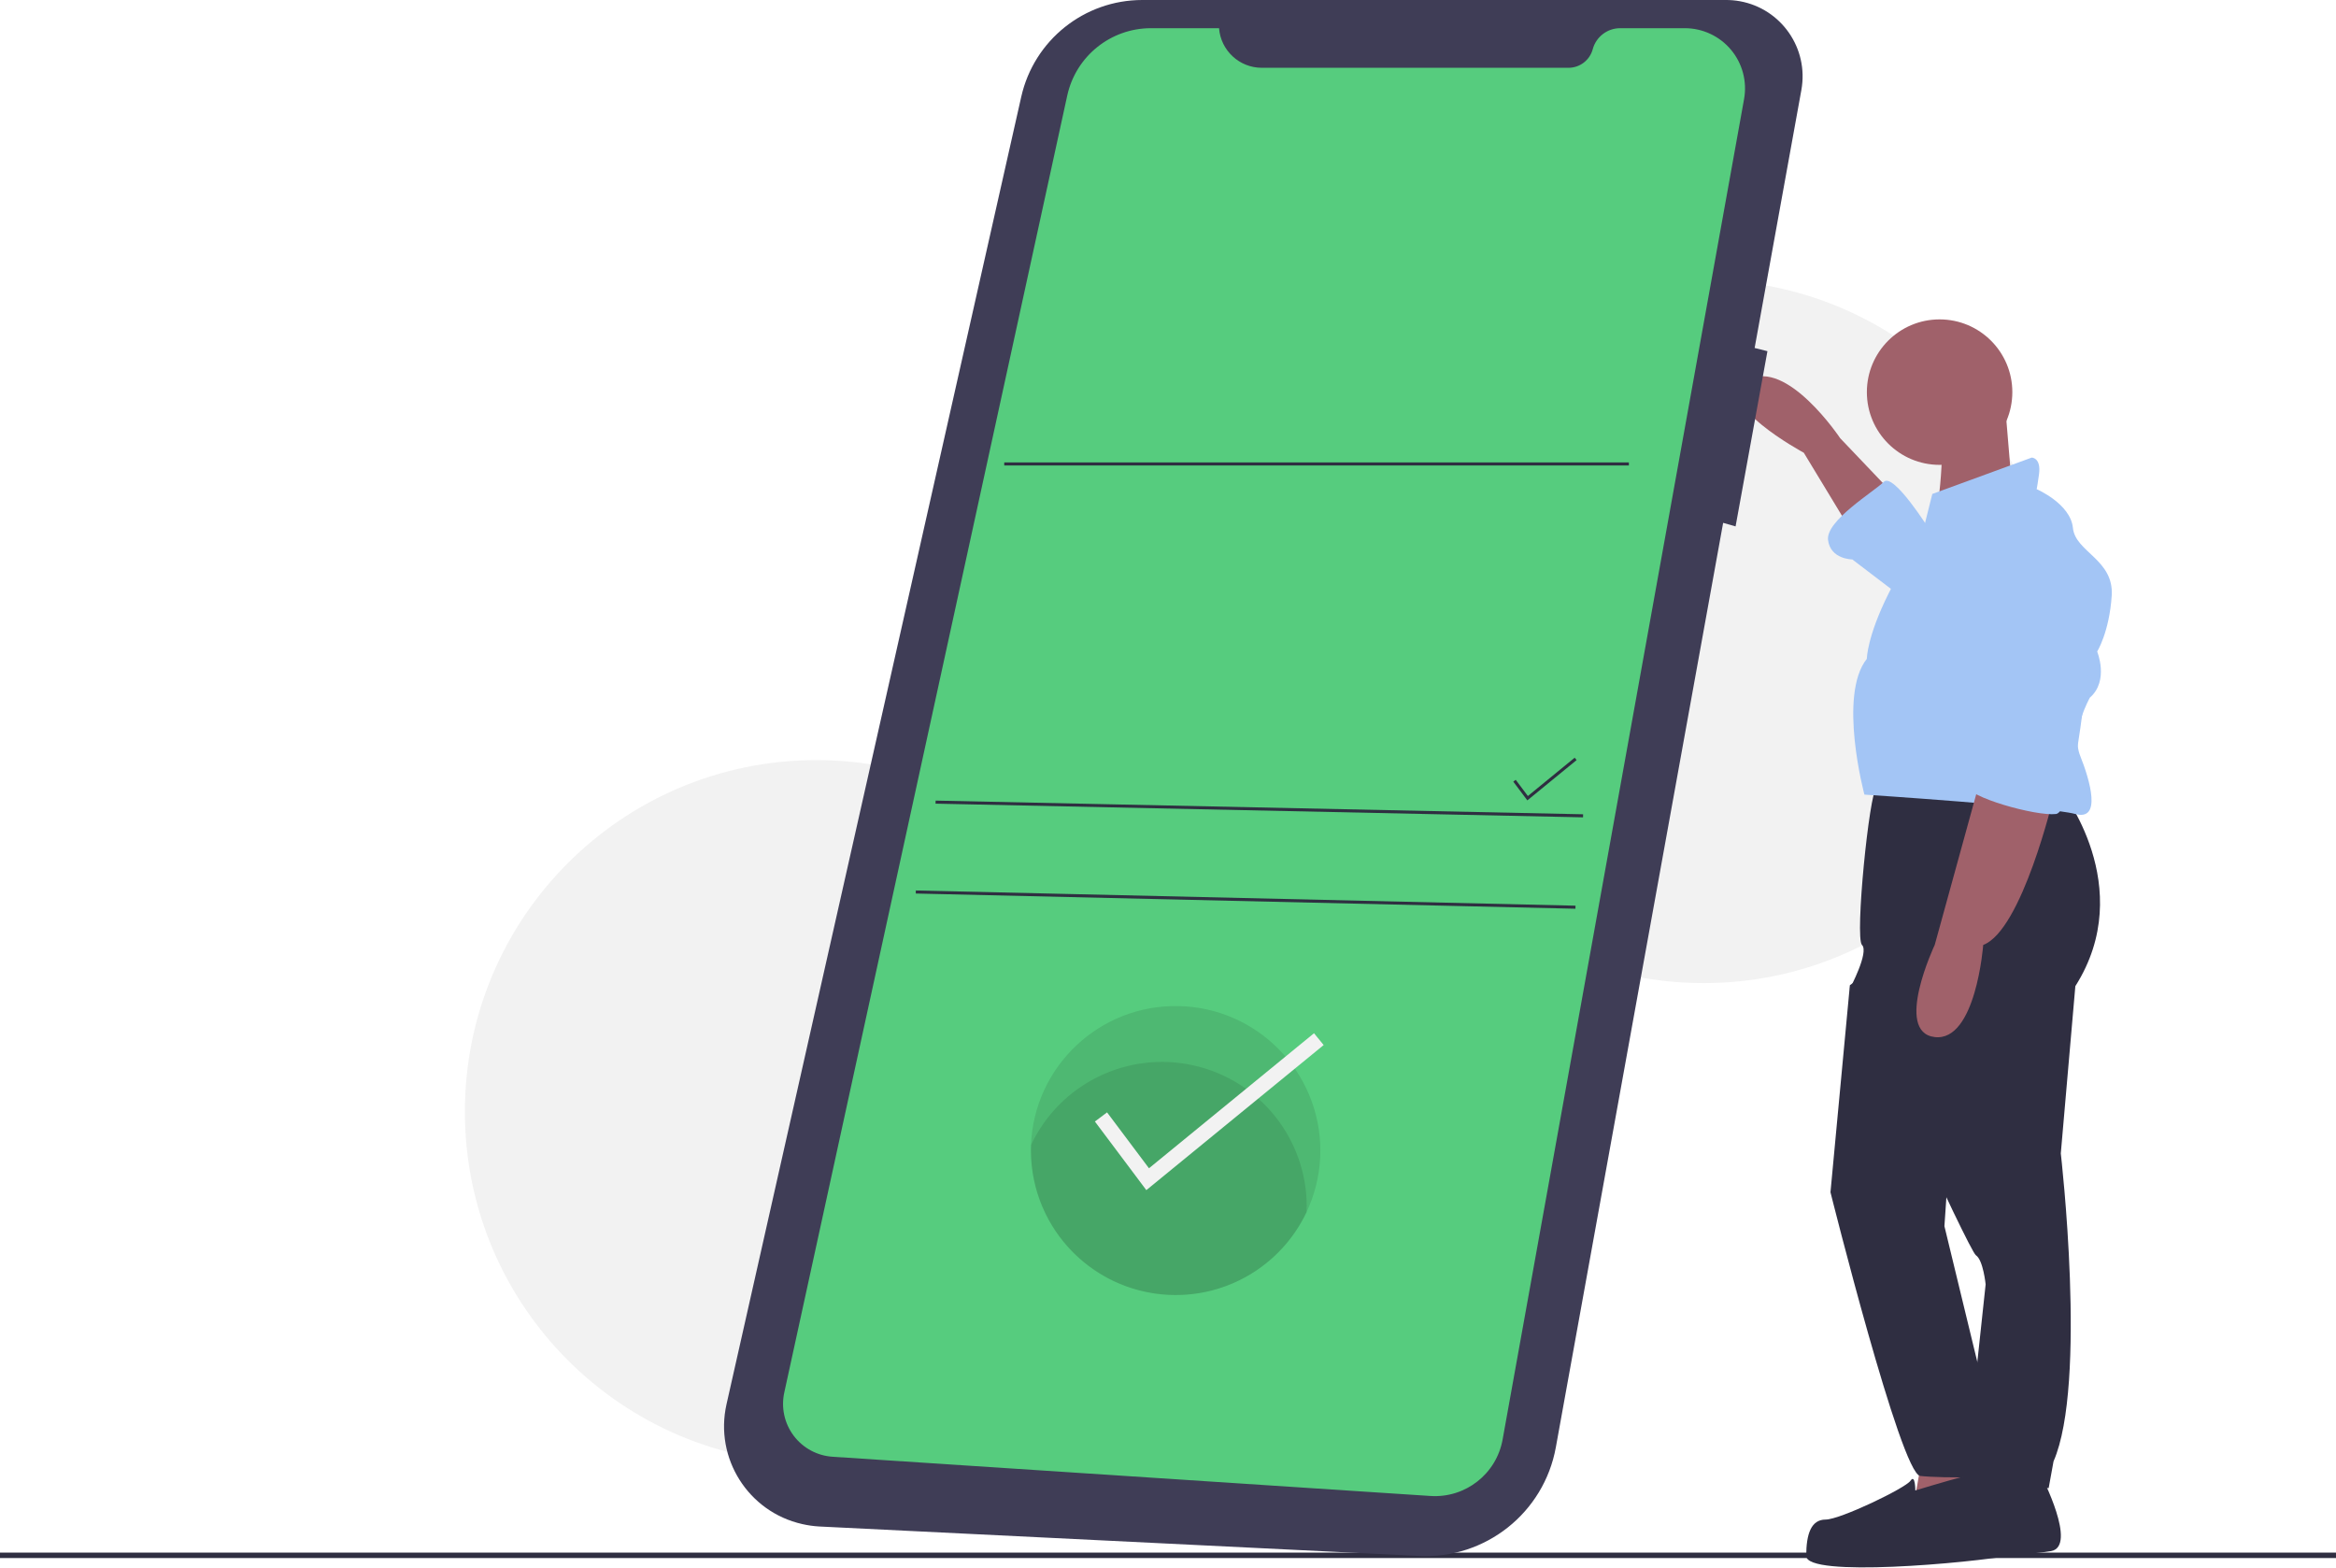
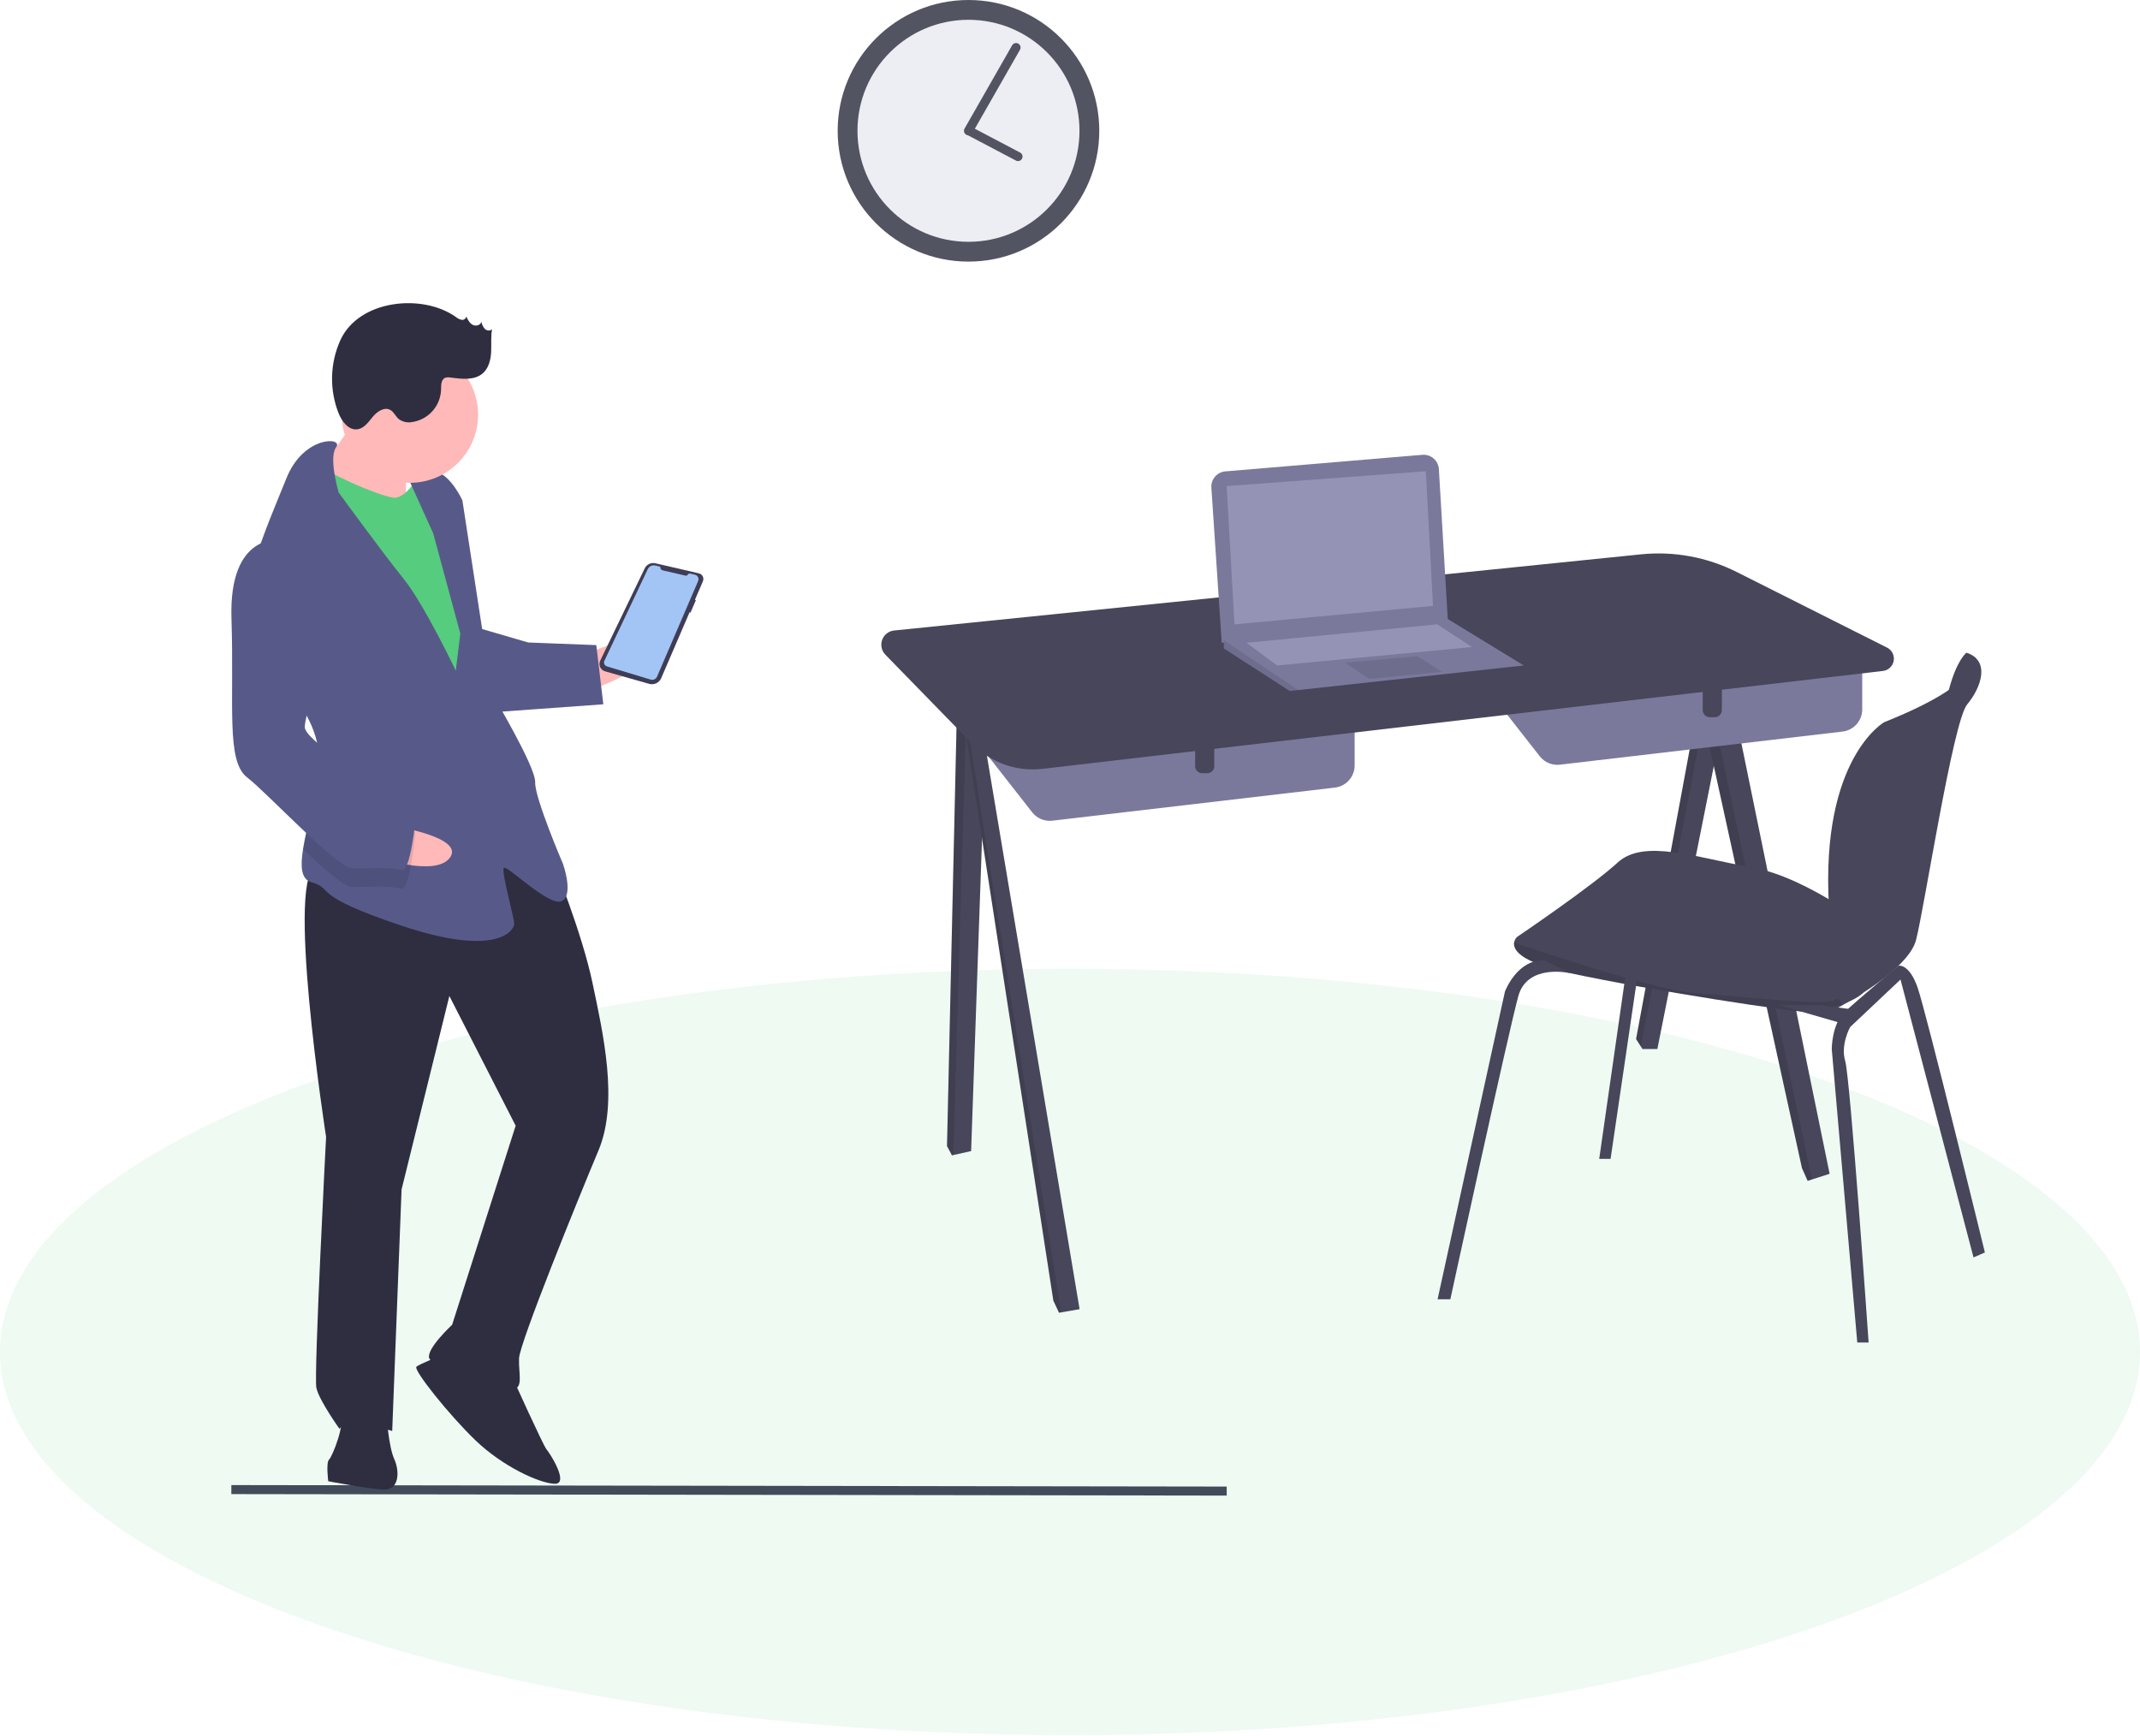
- <svg xmlns="http://www.w3.org/2000/svg" viewBox="0 0 963.51 646.46">
-   <defs>
-     <style>.cls-1{fill:#f2f2f2;}.cls-2{fill:#2f2e41;}.cls-3{fill:#a0616a;}.cls-4{fill:#a3c5f5;}.cls-5{fill:#3f3d56;}.cls-6{fill:#56cc7e;}.cls-7{opacity:0.1;isolation:isolate;}</style>
-   </defs>
-   <g id="Capa_2" data-name="Capa 2">
-     <g id="b1dd317e-8fb9-42d0-9880-4f9abd167789">
-       <circle class="cls-1" cx="336.75" cy="458.5" r="145" />
-       <circle class="cls-1" cx="702.7" cy="260.47" r="145" />
-       <rect class="cls-2" y="640.36" width="963.51" height="2.24" />
-       <path class="cls-3" d="M779,201.73l-20-21s-22-33-38-24,23,30,23,30l20,33Z" />
-       <path class="cls-2" d="M842,608.73s15,29,4,31-65,5-66,2-9-13-3-17,30-7,30-7l8-8Z" />
-       <path class="cls-2" d="M850,325.73s32,40,6,81l-6,69s11,95-3,127l-2,11H810l9-84s-1-10-4-12-52-110-52-110,8-15,5-18,3-63,6-65S850,325.73,850,325.73Z" />
-       <polygon class="cls-3" points="793.01 599.73 789.01 622.73 828.01 620.73 823.01 595.73 793.01 599.73" />
-       <circle class="cls-3" cx="800.01" cy="161.73" r="30" />
-       <path class="cls-3" d="M827,166.73l3,36-32,15s5.5-33.5,1.5-42.5Z" />
-       <path class="cls-4" d="M794,215.73l3-12,41-15s4,0,3,7-1,6-1,6,14,6,15,16,17,13,16,28-6,23-6,23,5,12-3,19c0,0-8,14-4,24s9,27-2,24-87-8-87-8-11-41,1-56c0,0,0-9,9-27S794,215.73,794,215.73Z" />
-       <path class="cls-3" d="M847,328.73s-13,55-29,61c0,0-3,40-20,38s0-38,0-38l19-69Z" />
-       <path class="cls-4" d="M796,218.73s-15-24-19-20-24,16-23,24,10,8,10,8l21,16Z" />
-       <path class="cls-2" d="M775,397.73l-12,8.62-8,85.38s29,116,37,117,41,1,40-2-6-15-6-18-10.43-27-10.43-27l-13.57-56,3-44Z" />
-       <path class="cls-2" d="M790,614.73s42-13,44-10,15.34,33.23-3.33,36.62-85.67,9.38-85.67.38,2-15,8-15,33-13,35-16S790,614.73,790,614.73Z" />
-       <path class="cls-4" d="M823.24,228.47a21.32,21.32,0,0,1,26,1.32c6.89,5.86,14.3,14.25,13.76,22.94-1,16-7,82-15,83s-37-7-37-12,7-11,7-11l-8.5-51a33.7,33.7,0,0,1,13.28-32.94Z" />
-       <path class="cls-5" d="M711.75,0H471.13a51.16,51.16,0,0,0-49.9,39.9L299.66,579.17a41.33,41.33,0,0,0,31.23,49.42,41.92,41.92,0,0,0,7.06,1L585.3,641.74a54.62,54.62,0,0,0,56.43-44.83l69-381.27,5.13,1.47L729,144.84l-5.28-1.32L743,37.1A31.5,31.5,0,0,0,717.61.5,31.13,31.13,0,0,0,711.75,0Z" />
-       <path class="cls-6" d="M502.81,11.63H474.72a35.33,35.33,0,0,0-34.53,27.81L323.49,574.31a21.86,21.86,0,0,0,20,26.52L590,617a28.36,28.36,0,0,0,29.77-23.28L719.36,40.88a24.83,24.83,0,0,0-24.45-29.25H668.26a11.72,11.72,0,0,0-11.32,8.67h0a10.35,10.35,0,0,1-10,7.66H520.45a17.69,17.69,0,0,1-17.64-16.33Z" />
-       <rect class="cls-2" x="414.21" y="190.72" width="257.64" height="1.26" />
-       <polygon class="cls-2" points="629.97 330.11 624.17 322.38 625.18 321.63 630.19 328.31 649.49 312.51 650.29 313.49 629.97 330.11" />
-       <rect class="cls-2" x="518.83" y="200.11" width="1.26" height="267.12" transform="translate(174.86 845.95) rotate(-88.79)" />
-       <rect class="cls-2" x="513.18" y="234.98" width="1.26" height="272.16" transform="translate(130.98 876.16) rotate(-88.68)" />
-       <path class="cls-7" d="M544.6,474.43a59.7,59.7,0,0,1-119.4,0c0-.74,0-1.49.05-2.23a59.7,59.7,0,0,1,119.35,2.23Z" />
-       <path class="cls-7" d="M538.94,497.68c0,.75,0,1.49,0,2.23a59.71,59.71,0,0,1-113.7-25.48c0-.74,0-1.49.05-2.23a59.7,59.7,0,0,1,113.69,25.48Z" />
-       <polygon class="cls-1" points="472.82 490.86 451.6 462.56 456.62 458.79 473.91 481.84 541.98 426.15 545.96 431.02 472.82 490.86" />
+ <svg xmlns="http://www.w3.org/2000/svg" width="148px" height="120px" viewBox="0 0 148 120" version="1.1">
+   <g id="Page-1" stroke="none" stroke-width="1" fill="none" fill-rule="evenodd">
+     <g id="Landing-2.0---verde-Copy-5" transform="translate(-311, -1353)">
+       <g id="Ilustración-1" transform="translate(310, 1353)">
+         <line x1="17" y1="103.016" x2="85.837" y2="103.119" id="Path" stroke="#3F3D56" stroke-width="0.624" />
+         <g id="Reloj" transform="translate(0.9328, 0)">
+           <circle id="Oval" fill="#535461" fill-rule="nonzero" cx="67.046" cy="9.046" r="9.046" />
+           <circle id="Oval" fill="#EDEDF4" fill-rule="nonzero" cx="67.046" cy="9.046" r="7.677" />
+           <line x1="70.336" y1="3.288" x2="67.046" y2="9.046" id="Path" stroke="#535461" stroke-width="0.624" stroke-linecap="round" />
+           <line x1="67.203" y1="9.106" x2="70.472" y2="10.827" id="Path" stroke="#535461" stroke-width="0.624" stroke-linecap="round" />
+           <ellipse id="Oval" fill="#56CC7E" fill-rule="nonzero" opacity="0.1" cx="74.067" cy="93.5" rx="74" ry="26.5" />
+         </g>
+         <g id="Hombre" transform="translate(17, 20.9664)" fill-rule="nonzero">
+           <path d="M24.573,24.266 C24.573,24.266 28.724,22.282 28.658,23.995 C28.591,25.708 24.473,26.835 24.473,26.835 L24.573,24.266 Z" id="Path" fill="#FFB9B9" />
+           <path d="M22.295,38.759 C22.295,38.759 24.254,43.553 24.977,47.012 C25.701,50.471 26.803,55.231 25.386,58.607 C23.968,61.983 19.938,71.906 19.896,72.976 C19.855,74.047 20.242,75.134 19.385,75.101 C18.529,75.068 13.868,73.6 13.679,72.95 C13.489,72.299 15.269,70.652 15.269,70.652 L19.663,56.884 L15.078,47.915 L11.772,61.296 L11.124,77.997 C11.124,77.997 7.946,77.016 7.484,77.856 C7.484,77.856 6.06,75.871 5.879,75.006 C5.698,74.141 6.552,57.662 6.552,57.662 C6.552,57.662 3.634,38.893 5.989,38.985 C8.345,39.076 17.57,33.429 22.295,38.759 Z" id="Path" fill="#2F2E41" />
+           <path d="M19.418,74.244 C19.418,74.244 21.591,79.046 21.797,79.269 C22.002,79.491 23.418,81.69 22.348,81.649 C21.277,81.607 18.749,80.437 16.889,78.649 C15.028,76.862 12.575,73.764 12.797,73.559 C13.02,73.353 14.543,72.769 14.543,72.769 L19.418,74.244 Z" id="Path" fill="#2F2E41" />
+           <path d="M10.737,76.91 C10.737,76.91 10.868,79.059 11.263,79.932 C11.658,80.805 11.609,82.09 10.538,82.049 C9.468,82.007 6.701,81.471 6.701,81.471 C6.701,81.471 6.536,80.178 6.759,79.972 C6.981,79.766 7.929,77.444 7.526,76.785 C7.122,76.126 10.737,76.91 10.737,76.91 Z" id="Path" fill="#2F2E41" />
+           <path d="M9.154,7.156 C9.154,7.156 6.871,10.713 5.982,11.536 C5.092,12.359 7.595,14.172 7.595,14.172 L12.075,14.775 C12.075,14.775 12.018,10.698 12.249,10.278 C12.48,9.858 9.154,7.156 9.154,7.156 Z" id="Path" fill="#FFB9B9" />
+           <path d="M13.047,11.81 C13.047,11.81 12.124,13.49 11.268,13.457 C10.412,13.423 5.982,11.536 5.792,10.885 C5.603,10.235 4.325,15.546 4.325,15.546 L15.165,34.623 L17.809,32.795 L16.528,21.595 L15.476,15.55 L13.047,11.81 Z" id="Path" fill="#56CC7E" />
+           <path d="M5.392,28.883 C5.825,29.787 6.095,30.731 6.058,31.696 C6.056,31.739 6.054,31.782 6.05,31.825 C5.948,33.806 5.218,36.098 4.956,37.765 C4.766,38.961 4.82,39.833 5.52,40.039 C7.216,40.533 5.272,40.887 11.835,43.071 C18.398,45.256 19.543,43.37 19.56,42.942 C19.577,42.514 18.63,39.26 18.853,39.055 C19.075,38.849 21.965,41.748 22.838,41.353 C23.711,40.958 22.938,38.784 22.938,38.784 C22.938,38.784 20.971,34.205 21.012,33.134 C21.054,32.063 18.033,27.014 18.033,27.014 L15.979,13.639 C15.979,13.639 15.189,11.893 14.126,11.638 C13.064,11.382 12.183,11.991 12.183,11.991 L13.96,15.92 L15.836,22.855 L15.522,25.416 C15.522,25.416 13.341,20.828 11.909,19.057 C10.476,17.286 7.422,13.093 7.422,13.093 C7.422,13.093 6.709,10.687 7.247,9.968 C7.786,9.247 5.002,9.139 3.815,12.095 C3.186,13.662 2.165,15.999 1.525,18.174 C0.955,20.101 0.686,21.903 1.251,22.932 C2.114,24.506 4.285,26.573 5.392,28.883 Z" id="Path" fill="#575A89" />
+           <path d="M17.137,22.476 L20.53,23.466 L25.24,23.648 L25.725,27.741 L17.983,28.299 C17.983,28.299 16.05,22.863 17.137,22.476 Z" id="Path" fill="#575A89" />
+           <path d="M11.605,36.239 C11.605,36.239 16.143,36.992 15.108,38.357 C14.072,39.723 10.051,38.287 10.051,38.287 L11.605,36.239 Z" id="Path" fill="#FFB9B9" />
+           <path d="M6.05,31.825 C5.948,33.806 5.218,36.098 4.956,37.765 C6.402,39.133 7.777,40.34 8.295,40.361 C9.365,40.402 11.087,40.254 11.721,40.493 C12.355,40.732 12.727,36.673 12.727,36.673 C12.727,36.673 12.348,35.371 10.66,34.662 C9.521,34.183 7.337,32.882 6.05,31.825 Z" id="Path" fill="#000000" opacity="0.1" />
+           <path d="M3.435,16.369 C3.435,16.369 -0.188,15.8 0.008,21.812 C0.203,27.824 -0.374,31.661 1.083,32.79 C2.54,33.919 7.274,39.034 8.345,39.076 C9.415,39.117 11.136,38.97 11.77,39.209 C12.405,39.448 12.776,35.388 12.776,35.388 C12.776,35.388 12.398,34.087 10.71,33.378 C9.022,32.669 5.045,30.156 5.078,29.299 C5.111,28.443 6.084,25.479 6.084,25.479 C6.084,25.479 7.437,18.24 3.435,16.369 Z" id="Path" fill="#575A89" />
+           <circle id="Oval" fill="#FFB9B9" cx="12.349" cy="7.709" r="4.714" />
+           <path d="M15.523,0.952 C15.636,1.05 15.773,1.118 15.919,1.151 C16.072,1.178 16.219,1.077 16.247,0.924 C16.355,1.148 16.476,1.386 16.697,1.501 C16.917,1.616 17.257,1.519 17.289,1.273 C17.321,1.46 17.404,1.635 17.528,1.778 C17.665,1.908 17.913,1.941 18.032,1.795 C17.936,2.322 17.995,2.864 17.965,3.399 C17.935,3.934 17.792,4.501 17.388,4.852 C16.798,5.365 15.912,5.239 15.137,5.142 C15.02,5.117 14.898,5.124 14.784,5.161 C14.494,5.285 14.507,5.689 14.503,6.004 C14.454,7.147 13.587,8.088 12.451,8.229 C12.144,8.277 11.83,8.2 11.578,8.016 C11.358,7.83 11.246,7.525 10.994,7.385 C10.583,7.157 10.086,7.49 9.786,7.851 C9.486,8.212 9.19,8.656 8.725,8.722 C8.111,8.809 7.643,8.183 7.413,7.606 C6.773,5.973 6.819,4.151 7.542,2.553 C8.826,-0.245 13.209,-0.687 15.523,0.952 Z" id="Path" fill="#2F2E41" />
+         </g>
+         <g id="Mesa" transform="translate(61.928, 31.4496)" fill-rule="nonzero">
+           <polygon id="Path" fill="#47465A" points="58.448 17.269 53.693 41.097 52.663 41.097 52.55 40.921 52.222 40.41 56.34 18.151 56.965 17.89" />
+           <polygon id="Path" fill="#000000" opacity="0.1" points="56.965 17.89 52.55 40.921 52.222 40.41 56.34 18.151" />
+           <polygon id="Path" fill="#47465A" points="65.606 49.726 64.384 50.12 64.087 50.216 63.694 49.333 56.965 18.638 57.665 18.481 59.135 18.151" />
+           <polygon id="Path" fill="#000000" opacity="0.1" points="64.384 50.12 64.087 50.216 63.694 49.333 56.965 18.638 57.665 18.481" />
+           <polygon id="Path" fill="#47465A" points="7.312 17.269 6.234 48.157 4.997 48.431 4.91 48.451 4.566 47.814 5.253 17.563 5.913 17.469" />
+           <polygon id="Path" fill="#000000" opacity="0.1" points="5.913 17.469 4.997 48.431 4.91 48.451 4.566 47.814 5.253 17.563" />
+           <polygon id="Path" fill="#47465A" points="13.735 59.09 12.456 59.311 12.313 59.335 11.921 58.502 5.694 18.151 5.874 18.097 6.822 17.808" />
+           <polygon id="Path" fill="#000000" opacity="0.1" points="12.456 59.311 12.313 59.335 11.921 58.502 5.694 18.151 5.874 18.097" />
+           <path d="M40.798,14.769 L45.559,20.852 C45.891,21.276 46.42,21.496 46.954,21.434 L66.498,19.145 C67.275,19.054 67.862,18.395 67.862,17.611 L67.862,13.102 L40.798,14.769 Z" id="Path" fill="#7A799C" />
+           <path d="M56.83,15.749 L58.154,15.749 L58.154,17.66 C58.154,17.931 57.934,18.152 57.662,18.152 L57.322,18.152 C57.051,18.152 56.83,17.931 56.83,17.66 L56.83,15.749 Z" id="Path" fill="#47465A" />
+           <path d="M5.694,18.642 L10.455,24.725 C10.787,25.149 11.315,25.369 11.85,25.307 L31.393,23.018 C32.171,22.927 32.758,22.268 32.758,21.485 L32.758,16.975 L5.694,18.642 Z" id="Path" fill="#7A799C" />
+           <path d="M21.726,19.622 L23.05,19.622 L23.05,21.533 C23.05,21.805 22.83,22.025 22.558,22.025 L22.218,22.025 C21.947,22.025 21.726,21.805 21.726,21.533 L21.726,19.622 L21.726,19.622 Z" id="Path" fill="#47465A" />
+           <path d="M11.164,21.723 L69.295,14.951 C69.67,14.908 69.972,14.623 70.038,14.251 C70.104,13.88 69.918,13.509 69.581,13.339 L59.182,8.109 C57.134,7.079 54.834,6.655 52.554,6.888 L0.908,12.154 C0.531,12.193 0.21,12.445 0.081,12.801 C-0.047,13.157 0.039,13.556 0.303,13.827 L6.317,19.997 C7.579,21.292 9.368,21.929 11.164,21.723 Z" id="Path" fill="#47465A" />
+           <path d="M75.691,14.034 L75.069,13.69 C75.069,13.69 74.398,14.184 73.851,16.266 C73.304,18.348 74.873,16.288 74.873,16.288 L75.559,14.867 L75.691,14.034 Z" id="Path" fill="#47465A" />
+           <path d="M69.038,33.105 C69.038,33.105 68.401,36.096 68.107,36.929 C67.963,37.337 67.267,37.71 66.495,37.996 C65.811,38.251 65.102,38.435 64.381,38.547 C63.547,38.645 52.859,36.978 47.662,35.851 C44.161,35.091 43.709,34.22 43.786,33.733 C43.811,33.588 43.881,33.454 43.985,33.35 C43.985,33.35 49.133,29.869 50.947,28.202 C52.761,26.535 56.34,27.859 60.262,28.545 C64.185,29.232 69.038,33.105 69.038,33.105 Z" id="Path" fill="#47465A" />
+           <path d="M75.069,13.69 C75.069,13.69 77.471,15.259 69.382,18.495 C69.382,18.495 64.985,20.974 65.557,31.186 C65.584,31.646 65.724,32.091 65.964,32.483 C66.799,33.856 68.587,37.331 65.607,37.763 L65.607,38.547 C65.607,38.547 71,35.851 71.588,33.546 C72.176,31.242 74.137,18.446 75.118,17.269 C76.099,16.092 76.736,14.229 75.069,13.69 Z" id="Path" fill="#47465A" />
+           <path d="M66.495,37.996 C65.811,38.251 65.102,38.435 64.381,38.547 C63.547,38.645 52.859,36.978 47.662,35.851 C44.161,35.091 43.709,34.22 43.786,33.733 C46.087,34.52 53.56,37.017 56.242,37.223 C59.429,37.469 65.517,38.15 65.979,37.687 C66.156,37.508 66.338,37.697 66.495,37.996 Z" id="Path" fill="#000000" opacity="0.1" />
+           <path d="M38.494,58.404 L43.152,37.125 C43.152,37.125 43.985,34.87 45.897,34.968 L47.662,35.851 C47.662,35.851 44.721,35.164 44.083,37.42 C43.446,39.675 39.376,58.404 39.376,58.404 L38.494,58.404 Z" id="Path" fill="#47465A" />
+           <polygon id="Path" fill="#47465A" points="49.672 48.696 51.535 35.704 52.369 35.704 50.457 48.696" />
+           <path d="M67.519,61.394 L65.754,41.097 C65.754,41.097 65.754,39.381 66.636,38.547 C67.519,37.714 70.368,35.336 70.368,35.336 C70.368,35.336 71.098,35.164 71.686,36.831 C72.274,38.498 76.344,55.168 76.344,55.168 L75.559,55.511 L70.509,36.292 L67.028,39.577 C67.028,39.577 66.342,40.803 66.685,41.93 C67.028,43.058 68.303,61.394 68.303,61.394 L67.519,61.394 Z" id="Path" fill="#47465A" />
+           <polygon id="Path" fill="#47465A" points="62.077 38.057 66.489 39.332 67.47 38.4 64.92 38.057" />
+           <path d="M22.849,2.272 L23.565,13.004 L39.205,11.484 L38.583,0.993 C38.566,0.709 38.435,0.444 38.22,0.258 C38.005,0.071 37.724,-0.02 37.441,0.004 L23.814,1.15 C23.24,1.198 22.811,1.697 22.849,2.272 Z" id="Path" fill="#7A799C" />
+           <polygon id="Path" fill="#7A799C" points="44.451 14.572 28.86 16.273 28.272 16.337 23.712 13.396 23.712 12.758 39.205 11.363" />
+           <polygon id="Path" fill="#000000" opacity="0.1" points="28.86 16.273 28.272 16.337 23.712 13.396 23.712 12.825" />
+           <polygon id="Path" fill="#9493B6" points="23.908 2.168 24.447 11.729 38.175 10.454 37.685 1.139" />
+           <polygon id="Path" fill="#000000" opacity="0.1" points="32.096 14.376 33.763 15.504 38.813 15.014 37.097 13.935" />
+           <polygon id="Path" fill="#9493B6" points="25.281 13.004 27.389 14.572 40.872 13.298 38.47 11.729" />
+         </g>
+         <g id="Móvil" transform="translate(42.4592, 38.9376)" fill-rule="nonzero">
+           <path d="M0.316,0.712 L0.316,0.712 L3.319,0.017 C3.617,-0.052 3.924,0.095 4.057,0.371 L7.133,6.75 C7.201,6.89 7.203,7.054 7.139,7.197 C7.075,7.339 6.951,7.446 6.801,7.489 L3.749,8.356 C3.411,8.452 3.054,8.283 2.915,7.96 L0.952,3.401 L0.892,3.434 L0.519,2.57 L0.581,2.538 L0.033,1.266 C-0.015,1.155 -0.01,1.03 0.044,0.923 C0.099,0.816 0.198,0.739 0.316,0.712 L0.316,0.712 Z" id="Path" fill="#3F3D56" transform="translate(3.592685, 4.191436) scale(-1, 1) translate(-3.592685, -4.191436) " />
+           <path d="M2.957,0.254 L3.307,0.172 C3.515,0.124 3.728,0.227 3.819,0.42 L6.821,6.758 C6.856,6.832 6.857,6.917 6.824,6.992 C6.791,7.066 6.727,7.123 6.649,7.147 L3.618,8.061 C3.441,8.114 3.253,8.026 3.18,7.856 L0.339,1.245 C0.302,1.158 0.305,1.059 0.347,0.975 C0.39,0.891 0.468,0.83 0.559,0.809 L0.892,0.732 C0.958,0.717 1.026,0.748 1.058,0.807 L1.058,0.807 C1.087,0.86 1.147,0.888 1.205,0.874 L2.784,0.509 C2.899,0.482 2.975,0.371 2.957,0.254 Z" id="Path" fill="#A3C5F5" transform="translate(3.580646, 4.118564) scale(-1, 1) translate(-3.580646, -4.118564) " />
+         </g>
+       </g>
    </g>
  </g>
</svg>
